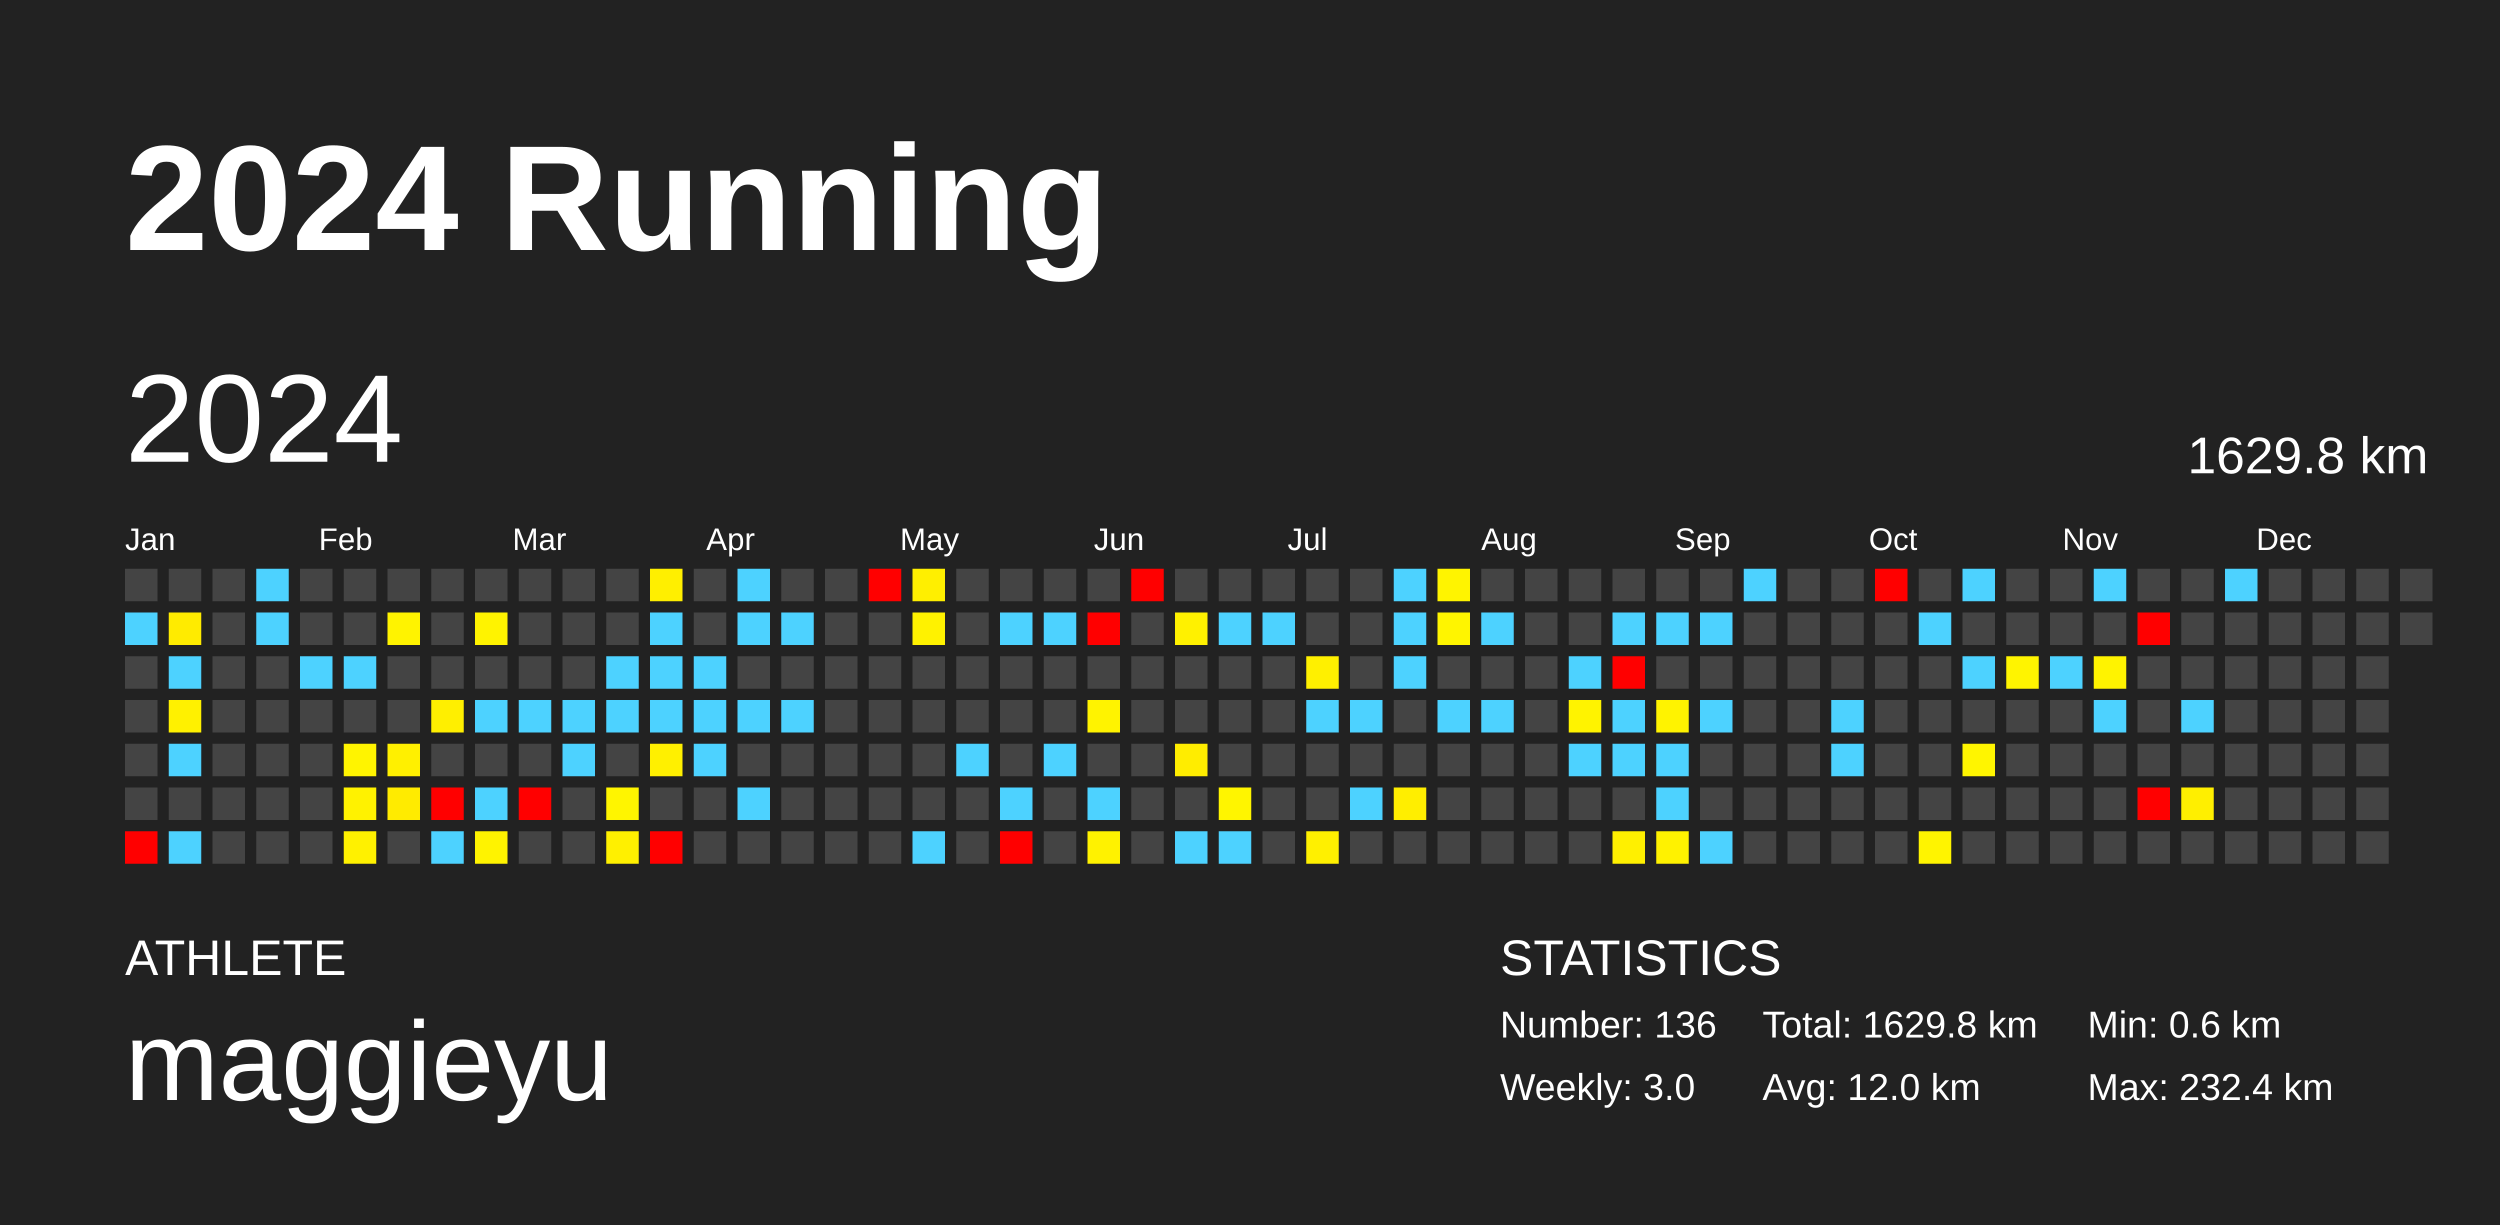
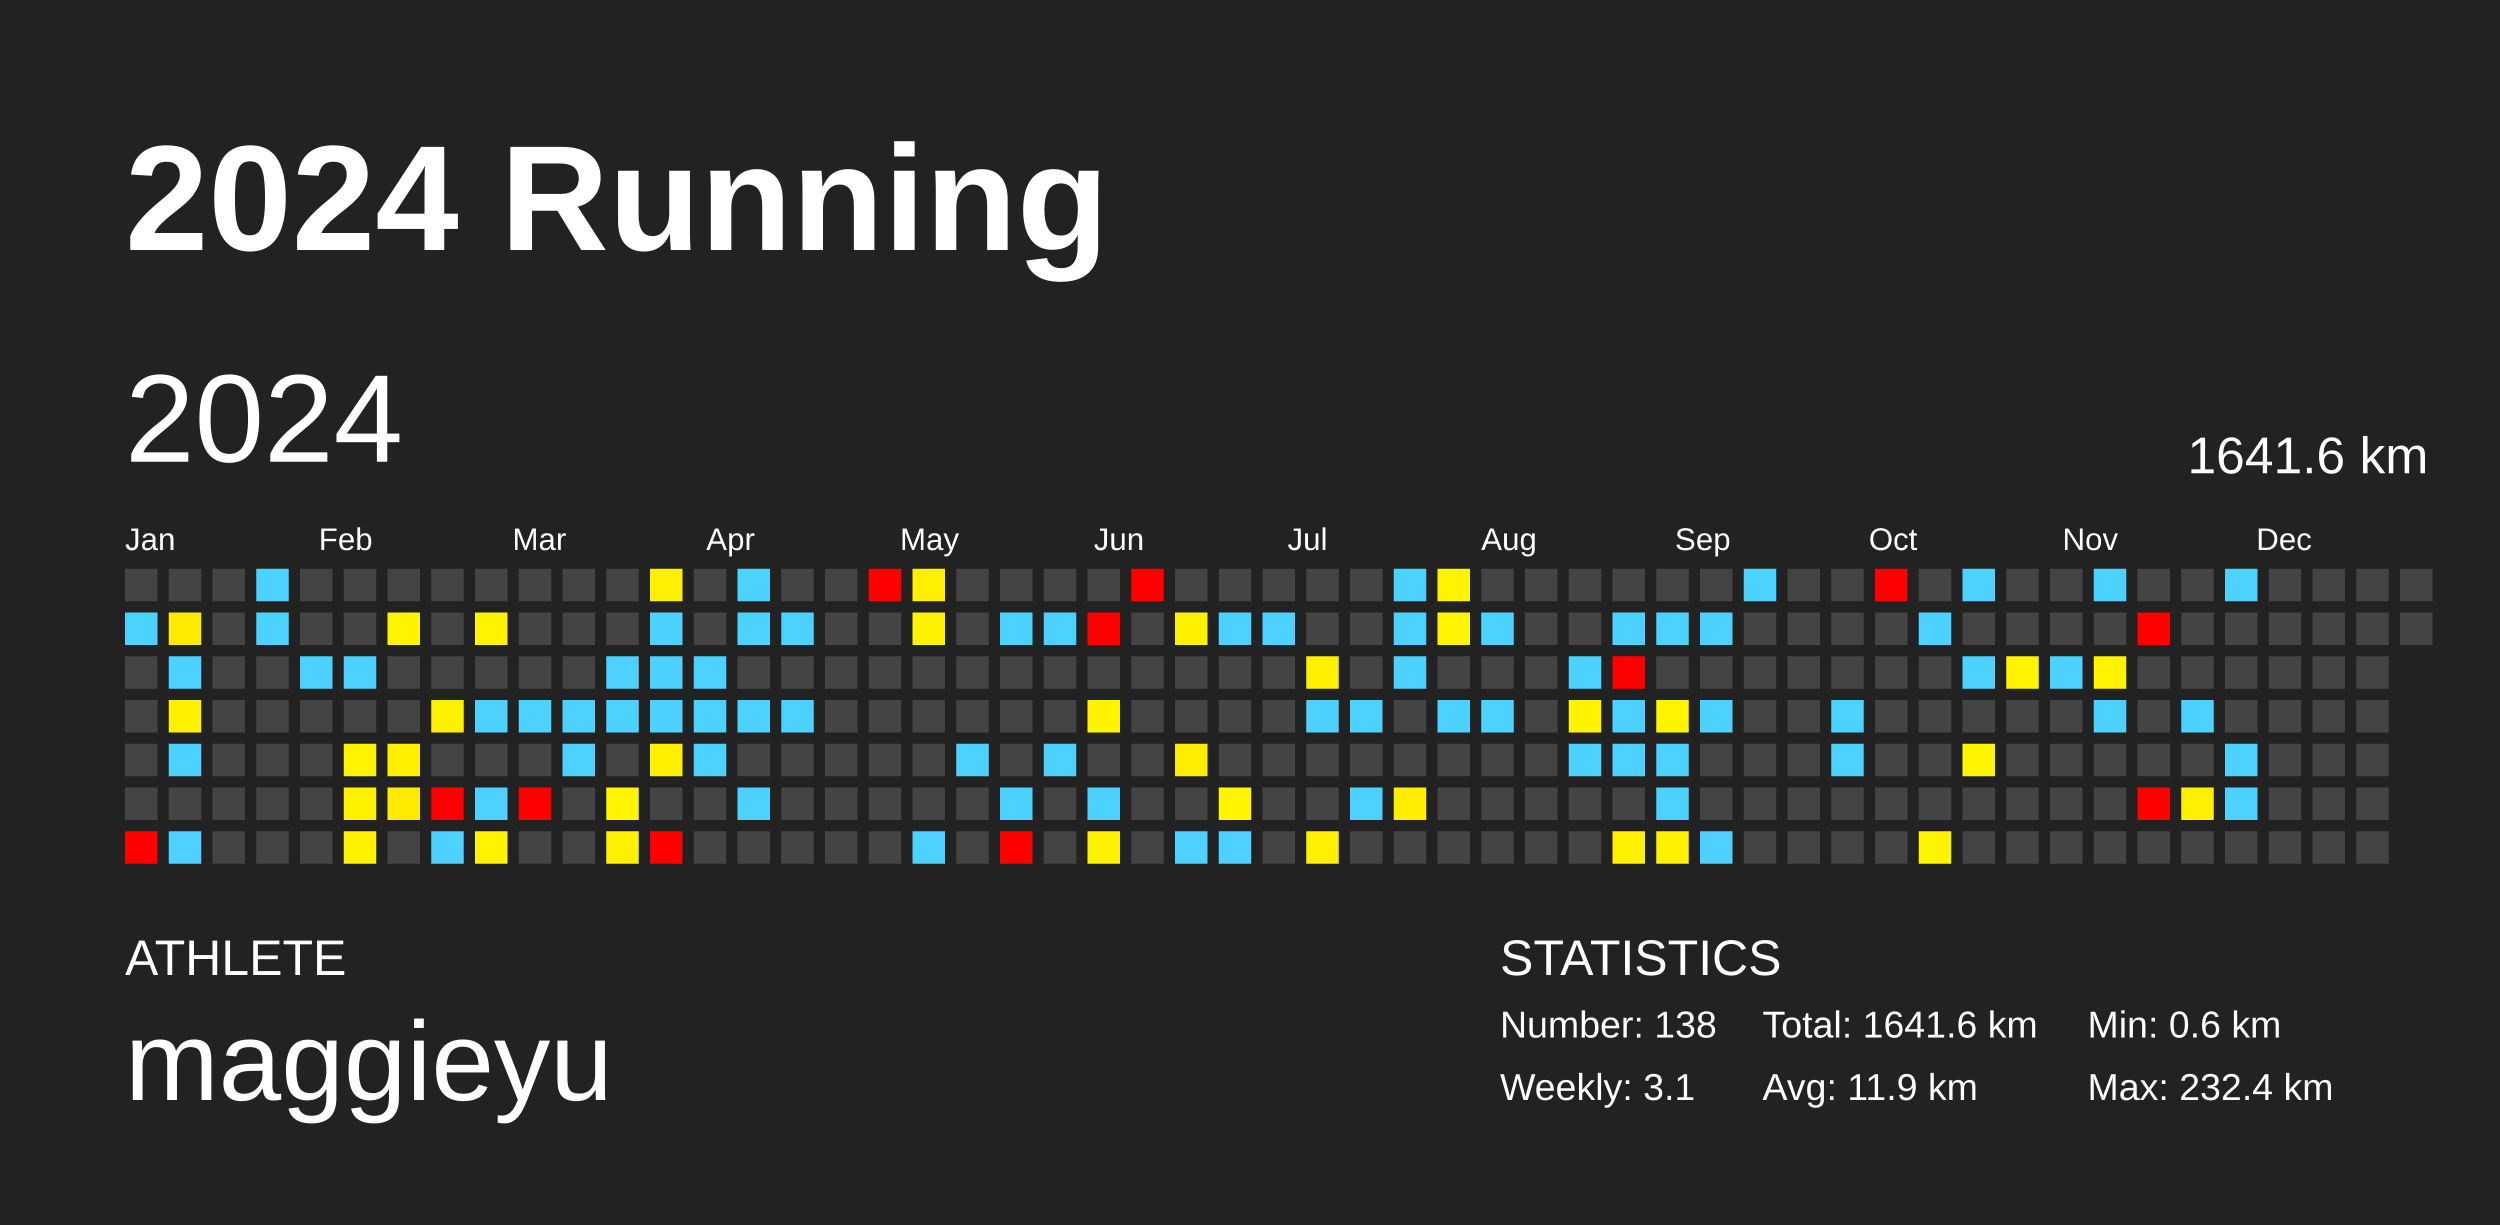
<svg xmlns="http://www.w3.org/2000/svg" baseProfile="full" height="98mm" version="1.1" viewBox="0,0,200,98" width="200mm">
  <defs />
  <rect fill="#222222" height="98" width="200" x="0" y="0" />
  <text fill="#FFFFFF" style="font-size:12px; font-family:Arial; font-weight:bold;" x="10" y="20">2024 Running</text>
  <text fill="#FFFFFF" style="font-size:4px; font-family:Arial" x="10" y="78">ATHLETE</text>
  <text fill="#FFFFFF" style="font-size:9px; font-family:Arial" x="10" y="88">maggieyu</text>
  <text fill="#FFFFFF" style="font-size:4px; font-family:Arial" x="120" y="78">STATISTICS</text>
-   <text fill="#FFFFFF" style="font-size:3px; font-family:Arial" x="120" y="83">Number: 136</text>
-   <text fill="#FFFFFF" style="font-size:3px; font-family:Arial" x="120" y="88">Weekly: 3.0</text>
-   <text fill="#FFFFFF" style="font-size:3px; font-family:Arial" x="141" y="83">Total: 1629.8 km</text>
-   <text fill="#FFFFFF" style="font-size:3px; font-family:Arial" x="141" y="88">Avg: 12.0 km</text>
+   <text fill="#FFFFFF" style="font-size:3px; font-family:Arial" x="120" y="83">Number: 138</text>
+   <text fill="#FFFFFF" style="font-size:3px; font-family:Arial" x="120" y="88">Weekly: 3.1</text>
+   <text fill="#FFFFFF" style="font-size:3px; font-family:Arial" x="141" y="83">Total: 1641.6 km</text>
+   <text fill="#FFFFFF" style="font-size:3px; font-family:Arial" x="141" y="88">Avg: 11.9 km</text>
  <text fill="#FFFFFF" style="font-size:3px; font-family:Arial" x="167" y="83">Min: 0.6 km</text>
  <text fill="#FFFFFF" style="font-size:3px; font-family:Arial" x="167" y="88">Max: 232.4 km</text>
  <text dominant-baseline="hanging" fill="#FFFFFF" style="font-size:10.0px; font-family:Arial;" x="10" y="30">2024</text>
-   <text dominant-baseline="hanging" fill="#FFFFFF" style="font-size:4.125px; font-family:Arial;" x="175" y="35">1629.8 km</text>
+   <text dominant-baseline="hanging" fill="#FFFFFF" style="font-size:4.125px; font-family:Arial;" x="175" y="35">1641.6 km</text>
  <text fill="#FFFFFF" style="font-size:2.5px; font-family:Arial" x="10.0" y="44">Jan</text>
  <text fill="#FFFFFF" style="font-size:2.5px; font-family:Arial" x="25.5" y="44">Feb</text>
  <text fill="#FFFFFF" style="font-size:2.5px; font-family:Arial" x="41.0" y="44">Mar</text>
  <text fill="#FFFFFF" style="font-size:2.5px; font-family:Arial" x="56.5" y="44">Apr</text>
  <text fill="#FFFFFF" style="font-size:2.5px; font-family:Arial" x="72.0" y="44">May</text>
  <text fill="#FFFFFF" style="font-size:2.5px; font-family:Arial" x="87.5" y="44">Jun</text>
  <text fill="#FFFFFF" style="font-size:2.5px; font-family:Arial" x="103.0" y="44">Jul</text>
  <text fill="#FFFFFF" style="font-size:2.5px; font-family:Arial" x="118.5" y="44">Aug</text>
  <text fill="#FFFFFF" style="font-size:2.5px; font-family:Arial" x="134.0" y="44">Sep</text>
  <text fill="#FFFFFF" style="font-size:2.5px; font-family:Arial" x="149.5" y="44">Oct</text>
  <text fill="#FFFFFF" style="font-size:2.5px; font-family:Arial" x="165.0" y="44">Nov</text>
  <text fill="#FFFFFF" style="font-size:2.5px; font-family:Arial" x="180.5" y="44">Dec</text>
  <rect fill="#444444" height="2.6" width="2.6" x="10.0" y="45.5" />
  <rect fill="#4dd2ff" height="2.6" width="2.6" x="10.0" y="49.0" />
  <rect fill="#444444" height="2.6" width="2.6" x="10.0" y="52.5" />
  <rect fill="#444444" height="2.6" width="2.6" x="10.0" y="56.0" />
  <rect fill="#444444" height="2.6" width="2.6" x="10.0" y="59.5" />
  <rect fill="#444444" height="2.6" width="2.6" x="10.0" y="63.0" />
  <rect fill="red" height="2.6" width="2.6" x="10.0" y="66.5" />
  <rect fill="#444444" height="2.6" width="2.6" x="13.5" y="45.5" />
  <rect fill="#ffeb00" height="2.6" width="2.6" x="13.5" y="49.0" />
  <rect fill="#4dd2ff" height="2.6" width="2.6" x="13.5" y="52.5" />
  <rect fill="#fff100" height="2.6" width="2.6" x="13.5" y="56.0" />
  <rect fill="#4dd2ff" height="2.6" width="2.6" x="13.5" y="59.5" />
  <rect fill="#444444" height="2.6" width="2.6" x="13.5" y="63.0" />
  <rect fill="#4dd2ff" height="2.6" width="2.6" x="13.5" y="66.5" />
  <rect fill="#444444" height="2.6" width="2.6" x="17.0" y="45.5" />
  <rect fill="#444444" height="2.6" width="2.6" x="17.0" y="49.0" />
  <rect fill="#444444" height="2.6" width="2.6" x="17.0" y="52.5" />
  <rect fill="#444444" height="2.6" width="2.6" x="17.0" y="56.0" />
  <rect fill="#444444" height="2.6" width="2.6" x="17.0" y="59.5" />
  <rect fill="#444444" height="2.6" width="2.6" x="17.0" y="63.0" />
  <rect fill="#444444" height="2.6" width="2.6" x="17.0" y="66.5" />
  <rect fill="#4dd2ff" height="2.6" width="2.6" x="20.5" y="45.5" />
  <rect fill="#4dd2ff" height="2.6" width="2.6" x="20.5" y="49.0" />
  <rect fill="#444444" height="2.6" width="2.6" x="20.5" y="52.5" />
  <rect fill="#444444" height="2.6" width="2.6" x="20.5" y="56.0" />
  <rect fill="#444444" height="2.6" width="2.6" x="20.5" y="59.5" />
  <rect fill="#444444" height="2.6" width="2.6" x="20.5" y="63.0" />
  <rect fill="#444444" height="2.6" width="2.6" x="20.5" y="66.5" />
  <rect fill="#444444" height="2.6" width="2.6" x="24.0" y="45.5" />
  <rect fill="#444444" height="2.6" width="2.6" x="24.0" y="49.0" />
  <rect fill="#4dd2ff" height="2.6" width="2.6" x="24.0" y="52.5" />
  <rect fill="#444444" height="2.6" width="2.6" x="24.0" y="56.0" />
  <rect fill="#444444" height="2.6" width="2.6" x="24.0" y="59.5" />
  <rect fill="#444444" height="2.6" width="2.6" x="24.0" y="63.0" />
  <rect fill="#444444" height="2.6" width="2.6" x="24.0" y="66.5" />
  <rect fill="#444444" height="2.6" width="2.6" x="27.5" y="45.5" />
  <rect fill="#444444" height="2.6" width="2.6" x="27.5" y="49.0" />
  <rect fill="#4dd2ff" height="2.6" width="2.6" x="27.5" y="52.5" />
  <rect fill="#444444" height="2.6" width="2.6" x="27.5" y="56.0" />
  <rect fill="#fff400" height="2.6" width="2.6" x="27.5" y="59.5" />
  <rect fill="#fff200" height="2.6" width="2.6" x="27.5" y="63.0" />
  <rect fill="#fff100" height="2.6" width="2.6" x="27.5" y="66.5" />
  <rect fill="#444444" height="2.6" width="2.6" x="31.0" y="45.5" />
  <rect fill="#fff300" height="2.6" width="2.6" x="31.0" y="49.0" />
  <rect fill="#444444" height="2.6" width="2.6" x="31.0" y="52.5" />
  <rect fill="#444444" height="2.6" width="2.6" x="31.0" y="56.0" />
  <rect fill="#fff000" height="2.6" width="2.6" x="31.0" y="59.5" />
  <rect fill="#ffeb00" height="2.6" width="2.6" x="31.0" y="63.0" />
  <rect fill="#444444" height="2.6" width="2.6" x="31.0" y="66.5" />
  <rect fill="#444444" height="2.6" width="2.6" x="34.5" y="45.5" />
  <rect fill="#444444" height="2.6" width="2.6" x="34.5" y="49.0" />
  <rect fill="#444444" height="2.6" width="2.6" x="34.5" y="52.5" />
  <rect fill="#ffef00" height="2.6" width="2.6" x="34.5" y="56.0" />
  <rect fill="#444444" height="2.6" width="2.6" x="34.5" y="59.5" />
  <rect fill="red" height="2.6" width="2.6" x="34.5" y="63.0" />
  <rect fill="#4dd2ff" height="2.6" width="2.6" x="34.5" y="66.5" />
  <rect fill="#444444" height="2.6" width="2.6" x="38.0" y="45.5" />
  <rect fill="#fff300" height="2.6" width="2.6" x="38.0" y="49.0" />
  <rect fill="#444444" height="2.6" width="2.6" x="38.0" y="52.5" />
  <rect fill="#4dd2ff" height="2.6" width="2.6" x="38.0" y="56.0" />
  <rect fill="#444444" height="2.6" width="2.6" x="38.0" y="59.5" />
  <rect fill="#4dd2ff" height="2.6" width="2.6" x="38.0" y="63.0" />
  <rect fill="#fff300" height="2.6" width="2.6" x="38.0" y="66.5" />
  <rect fill="#444444" height="2.6" width="2.6" x="41.5" y="45.5" />
  <rect fill="#444444" height="2.6" width="2.6" x="41.5" y="49.0" />
  <rect fill="#444444" height="2.6" width="2.6" x="41.5" y="52.5" />
  <rect fill="#4dd2ff" height="2.6" width="2.6" x="41.5" y="56.0" />
  <rect fill="#444444" height="2.6" width="2.6" x="41.5" y="59.5" />
  <rect fill="red" height="2.6" width="2.6" x="41.5" y="63.0" />
  <rect fill="#444444" height="2.6" width="2.6" x="41.5" y="66.5" />
  <rect fill="#444444" height="2.6" width="2.6" x="45.0" y="45.5" />
  <rect fill="#444444" height="2.6" width="2.6" x="45.0" y="49.0" />
  <rect fill="#444444" height="2.6" width="2.6" x="45.0" y="52.5" />
  <rect fill="#4dd2ff" height="2.6" width="2.6" x="45.0" y="56.0" />
  <rect fill="#4dd2ff" height="2.6" width="2.6" x="45.0" y="59.5" />
  <rect fill="#444444" height="2.6" width="2.6" x="45.0" y="63.0" />
  <rect fill="#444444" height="2.6" width="2.6" x="45.0" y="66.5" />
  <rect fill="#444444" height="2.6" width="2.6" x="48.5" y="45.5" />
  <rect fill="#444444" height="2.6" width="2.6" x="48.5" y="49.0" />
  <rect fill="#4dd2ff" height="2.6" width="2.6" x="48.5" y="52.5" />
  <rect fill="#4dd2ff" height="2.6" width="2.6" x="48.5" y="56.0" />
  <rect fill="#444444" height="2.6" width="2.6" x="48.5" y="59.5" />
  <rect fill="#fff500" height="2.6" width="2.6" x="48.5" y="63.0" />
  <rect fill="#fff000" height="2.6" width="2.6" x="48.5" y="66.5" />
  <rect fill="#ffef00" height="2.6" width="2.6" x="52.0" y="45.5" />
  <rect fill="#4dd2ff" height="2.6" width="2.6" x="52.0" y="49.0" />
  <rect fill="#4dd2ff" height="2.6" width="2.6" x="52.0" y="52.5" />
  <rect fill="#4dd2ff" height="2.6" width="2.6" x="52.0" y="56.0" />
  <rect fill="#fff000" height="2.6" width="2.6" x="52.0" y="59.5" />
  <rect fill="#444444" height="2.6" width="2.6" x="52.0" y="63.0" />
  <rect fill="red" height="2.6" width="2.6" x="52.0" y="66.5" />
  <rect fill="#444444" height="2.6" width="2.6" x="55.5" y="45.5" />
  <rect fill="#444444" height="2.6" width="2.6" x="55.5" y="49.0" />
  <rect fill="#4dd2ff" height="2.6" width="2.6" x="55.5" y="52.5" />
  <rect fill="#4dd2ff" height="2.6" width="2.6" x="55.5" y="56.0" />
  <rect fill="#4dd2ff" height="2.6" width="2.6" x="55.5" y="59.5" />
  <rect fill="#444444" height="2.6" width="2.6" x="55.5" y="63.0" />
  <rect fill="#444444" height="2.6" width="2.6" x="55.5" y="66.5" />
  <rect fill="#4dd2ff" height="2.6" width="2.6" x="59.0" y="45.5" />
  <rect fill="#4dd2ff" height="2.6" width="2.6" x="59.0" y="49.0" />
  <rect fill="#444444" height="2.6" width="2.6" x="59.0" y="52.5" />
  <rect fill="#4dd2ff" height="2.6" width="2.6" x="59.0" y="56.0" />
  <rect fill="#444444" height="2.6" width="2.6" x="59.0" y="59.5" />
  <rect fill="#4dd2ff" height="2.6" width="2.6" x="59.0" y="63.0" />
  <rect fill="#444444" height="2.6" width="2.6" x="59.0" y="66.5" />
  <rect fill="#444444" height="2.6" width="2.6" x="62.5" y="45.5" />
  <rect fill="#4dd2ff" height="2.6" width="2.6" x="62.5" y="49.0" />
  <rect fill="#444444" height="2.6" width="2.6" x="62.5" y="52.5" />
  <rect fill="#4dd2ff" height="2.6" width="2.6" x="62.5" y="56.0" />
  <rect fill="#444444" height="2.6" width="2.6" x="62.5" y="59.5" />
  <rect fill="#444444" height="2.6" width="2.6" x="62.5" y="63.0" />
  <rect fill="#444444" height="2.6" width="2.6" x="62.5" y="66.5" />
  <rect fill="#444444" height="2.6" width="2.6" x="66.0" y="45.5" />
  <rect fill="#444444" height="2.6" width="2.6" x="66.0" y="49.0" />
  <rect fill="#444444" height="2.6" width="2.6" x="66.0" y="52.5" />
  <rect fill="#444444" height="2.6" width="2.6" x="66.0" y="56.0" />
  <rect fill="#444444" height="2.6" width="2.6" x="66.0" y="59.5" />
  <rect fill="#444444" height="2.6" width="2.6" x="66.0" y="63.0" />
  <rect fill="#444444" height="2.6" width="2.6" x="66.0" y="66.5" />
  <rect fill="red" height="2.6" width="2.6" x="69.5" y="45.5" />
  <rect fill="#444444" height="2.6" width="2.6" x="69.5" y="49.0" />
  <rect fill="#444444" height="2.6" width="2.6" x="69.5" y="52.5" />
  <rect fill="#444444" height="2.6" width="2.6" x="69.5" y="56.0" />
  <rect fill="#444444" height="2.6" width="2.6" x="69.5" y="59.5" />
  <rect fill="#444444" height="2.6" width="2.6" x="69.5" y="63.0" />
  <rect fill="#444444" height="2.6" width="2.6" x="69.5" y="66.5" />
  <rect fill="#ffef00" height="2.6" width="2.6" x="73.0" y="45.5" />
  <rect fill="#fff200" height="2.6" width="2.6" x="73.0" y="49.0" />
  <rect fill="#444444" height="2.6" width="2.6" x="73.0" y="52.5" />
  <rect fill="#444444" height="2.6" width="2.6" x="73.0" y="56.0" />
  <rect fill="#444444" height="2.6" width="2.6" x="73.0" y="59.5" />
  <rect fill="#444444" height="2.6" width="2.6" x="73.0" y="63.0" />
  <rect fill="#4dd2ff" height="2.6" width="2.6" x="73.0" y="66.5" />
  <rect fill="#444444" height="2.6" width="2.6" x="76.5" y="45.5" />
  <rect fill="#444444" height="2.6" width="2.6" x="76.5" y="49.0" />
  <rect fill="#444444" height="2.6" width="2.6" x="76.5" y="52.5" />
  <rect fill="#444444" height="2.6" width="2.6" x="76.5" y="56.0" />
  <rect fill="#4dd2ff" height="2.6" width="2.6" x="76.5" y="59.5" />
  <rect fill="#444444" height="2.6" width="2.6" x="76.5" y="63.0" />
  <rect fill="#444444" height="2.6" width="2.6" x="76.5" y="66.5" />
  <rect fill="#444444" height="2.6" width="2.6" x="80.0" y="45.5" />
  <rect fill="#4dd2ff" height="2.6" width="2.6" x="80.0" y="49.0" />
  <rect fill="#444444" height="2.6" width="2.6" x="80.0" y="52.5" />
  <rect fill="#444444" height="2.6" width="2.6" x="80.0" y="56.0" />
  <rect fill="#444444" height="2.6" width="2.6" x="80.0" y="59.5" />
  <rect fill="#4dd2ff" height="2.6" width="2.6" x="80.0" y="63.0" />
  <rect fill="red" height="2.6" width="2.6" x="80.0" y="66.5" />
  <rect fill="#444444" height="2.6" width="2.6" x="83.5" y="45.5" />
  <rect fill="#4dd2ff" height="2.6" width="2.6" x="83.5" y="49.0" />
  <rect fill="#444444" height="2.6" width="2.6" x="83.5" y="52.5" />
  <rect fill="#444444" height="2.6" width="2.6" x="83.5" y="56.0" />
  <rect fill="#4dd2ff" height="2.6" width="2.6" x="83.5" y="59.5" />
  <rect fill="#444444" height="2.6" width="2.6" x="83.5" y="63.0" />
  <rect fill="#444444" height="2.6" width="2.6" x="83.5" y="66.5" />
  <rect fill="#444444" height="2.6" width="2.6" x="87.0" y="45.5" />
  <rect fill="red" height="2.6" width="2.6" x="87.0" y="49.0" />
  <rect fill="#444444" height="2.6" width="2.6" x="87.0" y="52.5" />
  <rect fill="#fff300" height="2.6" width="2.6" x="87.0" y="56.0" />
  <rect fill="#444444" height="2.6" width="2.6" x="87.0" y="59.5" />
  <rect fill="#4dd2ff" height="2.6" width="2.6" x="87.0" y="63.0" />
  <rect fill="#fff200" height="2.6" width="2.6" x="87.0" y="66.5" />
  <rect fill="red" height="2.6" width="2.6" x="90.5" y="45.5" />
  <rect fill="#444444" height="2.6" width="2.6" x="90.5" y="49.0" />
  <rect fill="#444444" height="2.6" width="2.6" x="90.5" y="52.5" />
  <rect fill="#444444" height="2.6" width="2.6" x="90.5" y="56.0" />
  <rect fill="#444444" height="2.6" width="2.6" x="90.5" y="59.5" />
  <rect fill="#444444" height="2.6" width="2.6" x="90.5" y="63.0" />
  <rect fill="#444444" height="2.6" width="2.6" x="90.5" y="66.5" />
  <rect fill="#444444" height="2.6" width="2.6" x="94.0" y="45.5" />
  <rect fill="#fff100" height="2.6" width="2.6" x="94.0" y="49.0" />
  <rect fill="#444444" height="2.6" width="2.6" x="94.0" y="52.5" />
  <rect fill="#444444" height="2.6" width="2.6" x="94.0" y="56.0" />
  <rect fill="#ffed00" height="2.6" width="2.6" x="94.0" y="59.5" />
  <rect fill="#444444" height="2.6" width="2.6" x="94.0" y="63.0" />
  <rect fill="#4dd2ff" height="2.6" width="2.6" x="94.0" y="66.5" />
  <rect fill="#444444" height="2.6" width="2.6" x="97.5" y="45.5" />
  <rect fill="#4dd2ff" height="2.6" width="2.6" x="97.5" y="49.0" />
  <rect fill="#444444" height="2.6" width="2.6" x="97.5" y="52.5" />
  <rect fill="#444444" height="2.6" width="2.6" x="97.5" y="56.0" />
  <rect fill="#444444" height="2.6" width="2.6" x="97.5" y="59.5" />
  <rect fill="#fff500" height="2.6" width="2.6" x="97.5" y="63.0" />
  <rect fill="#4dd2ff" height="2.6" width="2.6" x="97.5" y="66.5" />
  <rect fill="#444444" height="2.6" width="2.6" x="101.0" y="45.5" />
  <rect fill="#4dd2ff" height="2.6" width="2.6" x="101.0" y="49.0" />
  <rect fill="#444444" height="2.6" width="2.6" x="101.0" y="52.5" />
  <rect fill="#444444" height="2.6" width="2.6" x="101.0" y="56.0" />
  <rect fill="#444444" height="2.6" width="2.6" x="101.0" y="59.5" />
  <rect fill="#444444" height="2.6" width="2.6" x="101.0" y="63.0" />
  <rect fill="#444444" height="2.6" width="2.6" x="101.0" y="66.5" />
  <rect fill="#444444" height="2.6" width="2.6" x="104.5" y="45.5" />
  <rect fill="#444444" height="2.6" width="2.6" x="104.5" y="49.0" />
  <rect fill="#fff000" height="2.6" width="2.6" x="104.5" y="52.5" />
  <rect fill="#4dd2ff" height="2.6" width="2.6" x="104.5" y="56.0" />
  <rect fill="#444444" height="2.6" width="2.6" x="104.5" y="59.5" />
  <rect fill="#444444" height="2.6" width="2.6" x="104.5" y="63.0" />
  <rect fill="#fff000" height="2.6" width="2.6" x="104.5" y="66.5" />
  <rect fill="#444444" height="2.6" width="2.6" x="108.0" y="45.5" />
  <rect fill="#444444" height="2.6" width="2.6" x="108.0" y="49.0" />
  <rect fill="#444444" height="2.6" width="2.6" x="108.0" y="52.5" />
  <rect fill="#4dd2ff" height="2.6" width="2.6" x="108.0" y="56.0" />
  <rect fill="#444444" height="2.6" width="2.6" x="108.0" y="59.5" />
  <rect fill="#4dd2ff" height="2.6" width="2.6" x="108.0" y="63.0" />
  <rect fill="#444444" height="2.6" width="2.6" x="108.0" y="66.5" />
  <rect fill="#4dd2ff" height="2.6" width="2.6" x="111.5" y="45.5" />
  <rect fill="#4dd2ff" height="2.6" width="2.6" x="111.5" y="49.0" />
  <rect fill="#4dd2ff" height="2.6" width="2.6" x="111.5" y="52.5" />
  <rect fill="#444444" height="2.6" width="2.6" x="111.5" y="56.0" />
  <rect fill="#444444" height="2.6" width="2.6" x="111.5" y="59.5" />
  <rect fill="#ffee00" height="2.6" width="2.6" x="111.5" y="63.0" />
  <rect fill="#444444" height="2.6" width="2.6" x="111.5" y="66.5" />
  <rect fill="#fff400" height="2.6" width="2.6" x="115.0" y="45.5" />
  <rect fill="#fff500" height="2.6" width="2.6" x="115.0" y="49.0" />
  <rect fill="#444444" height="2.6" width="2.6" x="115.0" y="52.5" />
  <rect fill="#4dd2ff" height="2.6" width="2.6" x="115.0" y="56.0" />
  <rect fill="#444444" height="2.6" width="2.6" x="115.0" y="59.5" />
  <rect fill="#444444" height="2.6" width="2.6" x="115.0" y="63.0" />
  <rect fill="#444444" height="2.6" width="2.6" x="115.0" y="66.5" />
  <rect fill="#444444" height="2.6" width="2.6" x="118.5" y="45.5" />
  <rect fill="#4dd2ff" height="2.6" width="2.6" x="118.5" y="49.0" />
  <rect fill="#444444" height="2.6" width="2.6" x="118.5" y="52.5" />
  <rect fill="#4dd2ff" height="2.6" width="2.6" x="118.5" y="56.0" />
  <rect fill="#444444" height="2.6" width="2.6" x="118.5" y="59.5" />
  <rect fill="#444444" height="2.6" width="2.6" x="118.5" y="63.0" />
  <rect fill="#444444" height="2.6" width="2.6" x="118.5" y="66.5" />
  <rect fill="#444444" height="2.6" width="2.6" x="122.0" y="45.5" />
  <rect fill="#444444" height="2.6" width="2.6" x="122.0" y="49.0" />
  <rect fill="#444444" height="2.6" width="2.6" x="122.0" y="52.5" />
  <rect fill="#444444" height="2.6" width="2.6" x="122.0" y="56.0" />
  <rect fill="#444444" height="2.6" width="2.6" x="122.0" y="59.5" />
  <rect fill="#444444" height="2.6" width="2.6" x="122.0" y="63.0" />
  <rect fill="#444444" height="2.6" width="2.6" x="122.0" y="66.5" />
  <rect fill="#444444" height="2.6" width="2.6" x="125.5" y="45.5" />
  <rect fill="#444444" height="2.6" width="2.6" x="125.5" y="49.0" />
  <rect fill="#4dd2ff" height="2.6" width="2.6" x="125.5" y="52.5" />
  <rect fill="#fff300" height="2.6" width="2.6" x="125.5" y="56.0" />
  <rect fill="#4dd2ff" height="2.6" width="2.6" x="125.5" y="59.5" />
  <rect fill="#444444" height="2.6" width="2.6" x="125.5" y="63.0" />
  <rect fill="#444444" height="2.6" width="2.6" x="125.5" y="66.5" />
  <rect fill="#444444" height="2.6" width="2.6" x="129.0" y="45.5" />
  <rect fill="#4dd2ff" height="2.6" width="2.6" x="129.0" y="49.0" />
  <rect fill="red" height="2.6" width="2.6" x="129.0" y="52.5" />
  <rect fill="#4dd2ff" height="2.6" width="2.6" x="129.0" y="56.0" />
  <rect fill="#4dd2ff" height="2.6" width="2.6" x="129.0" y="59.5" />
  <rect fill="#444444" height="2.6" width="2.6" x="129.0" y="63.0" />
  <rect fill="#fff000" height="2.6" width="2.6" x="129.0" y="66.5" />
  <rect fill="#444444" height="2.6" width="2.6" x="132.5" y="45.5" />
  <rect fill="#4dd2ff" height="2.6" width="2.6" x="132.5" y="49.0" />
  <rect fill="#444444" height="2.6" width="2.6" x="132.5" y="52.5" />
  <rect fill="#fff300" height="2.6" width="2.6" x="132.5" y="56.0" />
  <rect fill="#4dd2ff" height="2.6" width="2.6" x="132.5" y="59.5" />
  <rect fill="#4dd2ff" height="2.6" width="2.6" x="132.5" y="63.0" />
  <rect fill="#fff200" height="2.6" width="2.6" x="132.5" y="66.5" />
  <rect fill="#444444" height="2.6" width="2.6" x="136.0" y="45.5" />
  <rect fill="#4dd2ff" height="2.6" width="2.6" x="136.0" y="49.0" />
  <rect fill="#444444" height="2.6" width="2.6" x="136.0" y="52.5" />
  <rect fill="#4dd2ff" height="2.6" width="2.6" x="136.0" y="56.0" />
  <rect fill="#444444" height="2.6" width="2.6" x="136.0" y="59.5" />
  <rect fill="#444444" height="2.6" width="2.6" x="136.0" y="63.0" />
  <rect fill="#4dd2ff" height="2.6" width="2.6" x="136.0" y="66.5" />
  <rect fill="#4dd2ff" height="2.6" width="2.6" x="139.5" y="45.5" />
  <rect fill="#444444" height="2.6" width="2.6" x="139.5" y="49.0" />
  <rect fill="#444444" height="2.6" width="2.6" x="139.5" y="52.5" />
  <rect fill="#444444" height="2.6" width="2.6" x="139.5" y="56.0" />
  <rect fill="#444444" height="2.6" width="2.6" x="139.5" y="59.5" />
  <rect fill="#444444" height="2.6" width="2.6" x="139.5" y="63.0" />
  <rect fill="#444444" height="2.6" width="2.6" x="139.5" y="66.5" />
  <rect fill="#444444" height="2.6" width="2.6" x="143.0" y="45.5" />
  <rect fill="#444444" height="2.6" width="2.6" x="143.0" y="49.0" />
  <rect fill="#444444" height="2.6" width="2.6" x="143.0" y="52.5" />
  <rect fill="#444444" height="2.6" width="2.6" x="143.0" y="56.0" />
  <rect fill="#444444" height="2.6" width="2.6" x="143.0" y="59.5" />
  <rect fill="#444444" height="2.6" width="2.6" x="143.0" y="63.0" />
  <rect fill="#444444" height="2.6" width="2.6" x="143.0" y="66.5" />
  <rect fill="#444444" height="2.6" width="2.6" x="146.5" y="45.5" />
  <rect fill="#444444" height="2.6" width="2.6" x="146.5" y="49.0" />
  <rect fill="#444444" height="2.6" width="2.6" x="146.5" y="52.5" />
  <rect fill="#4dd2ff" height="2.6" width="2.6" x="146.5" y="56.0" />
  <rect fill="#4dd2ff" height="2.6" width="2.6" x="146.5" y="59.5" />
  <rect fill="#444444" height="2.6" width="2.6" x="146.5" y="63.0" />
  <rect fill="#444444" height="2.6" width="2.6" x="146.5" y="66.5" />
  <rect fill="red" height="2.6" width="2.6" x="150.0" y="45.5" />
  <rect fill="#444444" height="2.6" width="2.6" x="150.0" y="49.0" />
  <rect fill="#444444" height="2.6" width="2.6" x="150.0" y="52.5" />
  <rect fill="#444444" height="2.6" width="2.6" x="150.0" y="56.0" />
  <rect fill="#444444" height="2.6" width="2.6" x="150.0" y="59.5" />
  <rect fill="#444444" height="2.6" width="2.6" x="150.0" y="63.0" />
  <rect fill="#444444" height="2.6" width="2.6" x="150.0" y="66.5" />
  <rect fill="#444444" height="2.6" width="2.6" x="153.5" y="45.5" />
  <rect fill="#4dd2ff" height="2.6" width="2.6" x="153.5" y="49.0" />
  <rect fill="#444444" height="2.6" width="2.6" x="153.5" y="52.5" />
  <rect fill="#444444" height="2.6" width="2.6" x="153.5" y="56.0" />
  <rect fill="#444444" height="2.6" width="2.6" x="153.5" y="59.5" />
  <rect fill="#444444" height="2.6" width="2.6" x="153.5" y="63.0" />
  <rect fill="#fff400" height="2.6" width="2.6" x="153.5" y="66.5" />
  <rect fill="#4dd2ff" height="2.6" width="2.6" x="157.0" y="45.5" />
  <rect fill="#444444" height="2.6" width="2.6" x="157.0" y="49.0" />
  <rect fill="#4dd2ff" height="2.6" width="2.6" x="157.0" y="52.5" />
  <rect fill="#444444" height="2.6" width="2.6" x="157.0" y="56.0" />
  <rect fill="#fff500" height="2.6" width="2.6" x="157.0" y="59.5" />
  <rect fill="#444444" height="2.6" width="2.6" x="157.0" y="63.0" />
  <rect fill="#444444" height="2.6" width="2.6" x="157.0" y="66.5" />
  <rect fill="#444444" height="2.6" width="2.6" x="160.5" y="45.5" />
  <rect fill="#444444" height="2.6" width="2.6" x="160.5" y="49.0" />
  <rect fill="#fff400" height="2.6" width="2.6" x="160.5" y="52.5" />
  <rect fill="#444444" height="2.6" width="2.6" x="160.5" y="56.0" />
  <rect fill="#444444" height="2.6" width="2.6" x="160.5" y="59.5" />
  <rect fill="#444444" height="2.6" width="2.6" x="160.5" y="63.0" />
  <rect fill="#444444" height="2.6" width="2.6" x="160.5" y="66.5" />
  <rect fill="#444444" height="2.6" width="2.6" x="164.0" y="45.5" />
  <rect fill="#444444" height="2.6" width="2.6" x="164.0" y="49.0" />
  <rect fill="#4dd2ff" height="2.6" width="2.6" x="164.0" y="52.5" />
  <rect fill="#444444" height="2.6" width="2.6" x="164.0" y="56.0" />
  <rect fill="#444444" height="2.6" width="2.6" x="164.0" y="59.5" />
  <rect fill="#444444" height="2.6" width="2.6" x="164.0" y="63.0" />
  <rect fill="#444444" height="2.6" width="2.6" x="164.0" y="66.5" />
  <rect fill="#4dd2ff" height="2.6" width="2.6" x="167.5" y="45.5" />
  <rect fill="#444444" height="2.6" width="2.6" x="167.5" y="49.0" />
  <rect fill="#fff300" height="2.6" width="2.6" x="167.5" y="52.5" />
  <rect fill="#4dd2ff" height="2.6" width="2.6" x="167.5" y="56.0" />
  <rect fill="#444444" height="2.6" width="2.6" x="167.5" y="59.5" />
  <rect fill="#444444" height="2.6" width="2.6" x="167.5" y="63.0" />
  <rect fill="#444444" height="2.6" width="2.6" x="167.5" y="66.5" />
  <rect fill="#444444" height="2.6" width="2.6" x="171.0" y="45.5" />
  <rect fill="red" height="2.6" width="2.6" x="171.0" y="49.0" />
  <rect fill="#444444" height="2.6" width="2.6" x="171.0" y="52.5" />
  <rect fill="#444444" height="2.6" width="2.6" x="171.0" y="56.0" />
  <rect fill="#444444" height="2.6" width="2.6" x="171.0" y="59.5" />
  <rect fill="red" height="2.6" width="2.6" x="171.0" y="63.0" />
  <rect fill="#444444" height="2.6" width="2.6" x="171.0" y="66.5" />
  <rect fill="#444444" height="2.6" width="2.6" x="174.5" y="45.5" />
  <rect fill="#444444" height="2.6" width="2.6" x="174.5" y="49.0" />
  <rect fill="#444444" height="2.6" width="2.6" x="174.5" y="52.5" />
  <rect fill="#4dd2ff" height="2.6" width="2.6" x="174.5" y="56.0" />
  <rect fill="#444444" height="2.6" width="2.6" x="174.5" y="59.5" />
  <rect fill="#ffef00" height="2.6" width="2.6" x="174.5" y="63.0" />
  <rect fill="#444444" height="2.6" width="2.6" x="174.5" y="66.5" />
  <rect fill="#4dd2ff" height="2.6" width="2.6" x="178.0" y="45.5" />
  <rect fill="#444444" height="2.6" width="2.6" x="178.0" y="49.0" />
  <rect fill="#444444" height="2.6" width="2.6" x="178.0" y="52.5" />
  <rect fill="#444444" height="2.6" width="2.6" x="178.0" y="56.0" />
-   <rect fill="#444444" height="2.6" width="2.6" x="178.0" y="59.5" />
-   <rect fill="#444444" height="2.6" width="2.6" x="178.0" y="63.0" />
+   <rect fill="#4dd2ff" height="2.6" width="2.6" x="178.0" y="59.5" />
+   <rect fill="#4dd2ff" height="2.6" width="2.6" x="178.0" y="63.0" />
  <rect fill="#444444" height="2.6" width="2.6" x="178.0" y="66.5" />
  <rect fill="#444444" height="2.6" width="2.6" x="181.5" y="45.5" />
  <rect fill="#444444" height="2.6" width="2.6" x="181.5" y="49.0" />
  <rect fill="#444444" height="2.6" width="2.6" x="181.5" y="52.5" />
  <rect fill="#444444" height="2.6" width="2.6" x="181.5" y="56.0" />
  <rect fill="#444444" height="2.6" width="2.6" x="181.5" y="59.5" />
  <rect fill="#444444" height="2.6" width="2.6" x="181.5" y="63.0" />
  <rect fill="#444444" height="2.6" width="2.6" x="181.5" y="66.5" />
  <rect fill="#444444" height="2.6" width="2.6" x="185.0" y="45.5" />
  <rect fill="#444444" height="2.6" width="2.6" x="185.0" y="49.0" />
  <rect fill="#444444" height="2.6" width="2.6" x="185.0" y="52.5" />
  <rect fill="#444444" height="2.6" width="2.6" x="185.0" y="56.0" />
  <rect fill="#444444" height="2.6" width="2.6" x="185.0" y="59.5" />
  <rect fill="#444444" height="2.6" width="2.6" x="185.0" y="63.0" />
  <rect fill="#444444" height="2.6" width="2.6" x="185.0" y="66.5" />
  <rect fill="#444444" height="2.6" width="2.6" x="188.5" y="45.5" />
  <rect fill="#444444" height="2.6" width="2.6" x="188.5" y="49.0" />
  <rect fill="#444444" height="2.6" width="2.6" x="188.5" y="52.5" />
  <rect fill="#444444" height="2.6" width="2.6" x="188.5" y="56.0" />
  <rect fill="#444444" height="2.6" width="2.6" x="188.5" y="59.5" />
  <rect fill="#444444" height="2.6" width="2.6" x="188.5" y="63.0" />
  <rect fill="#444444" height="2.6" width="2.6" x="188.5" y="66.5" />
  <rect fill="#444444" height="2.6" width="2.6" x="192.0" y="45.5" />
  <rect fill="#444444" height="2.6" width="2.6" x="192.0" y="49.0" />
</svg>
